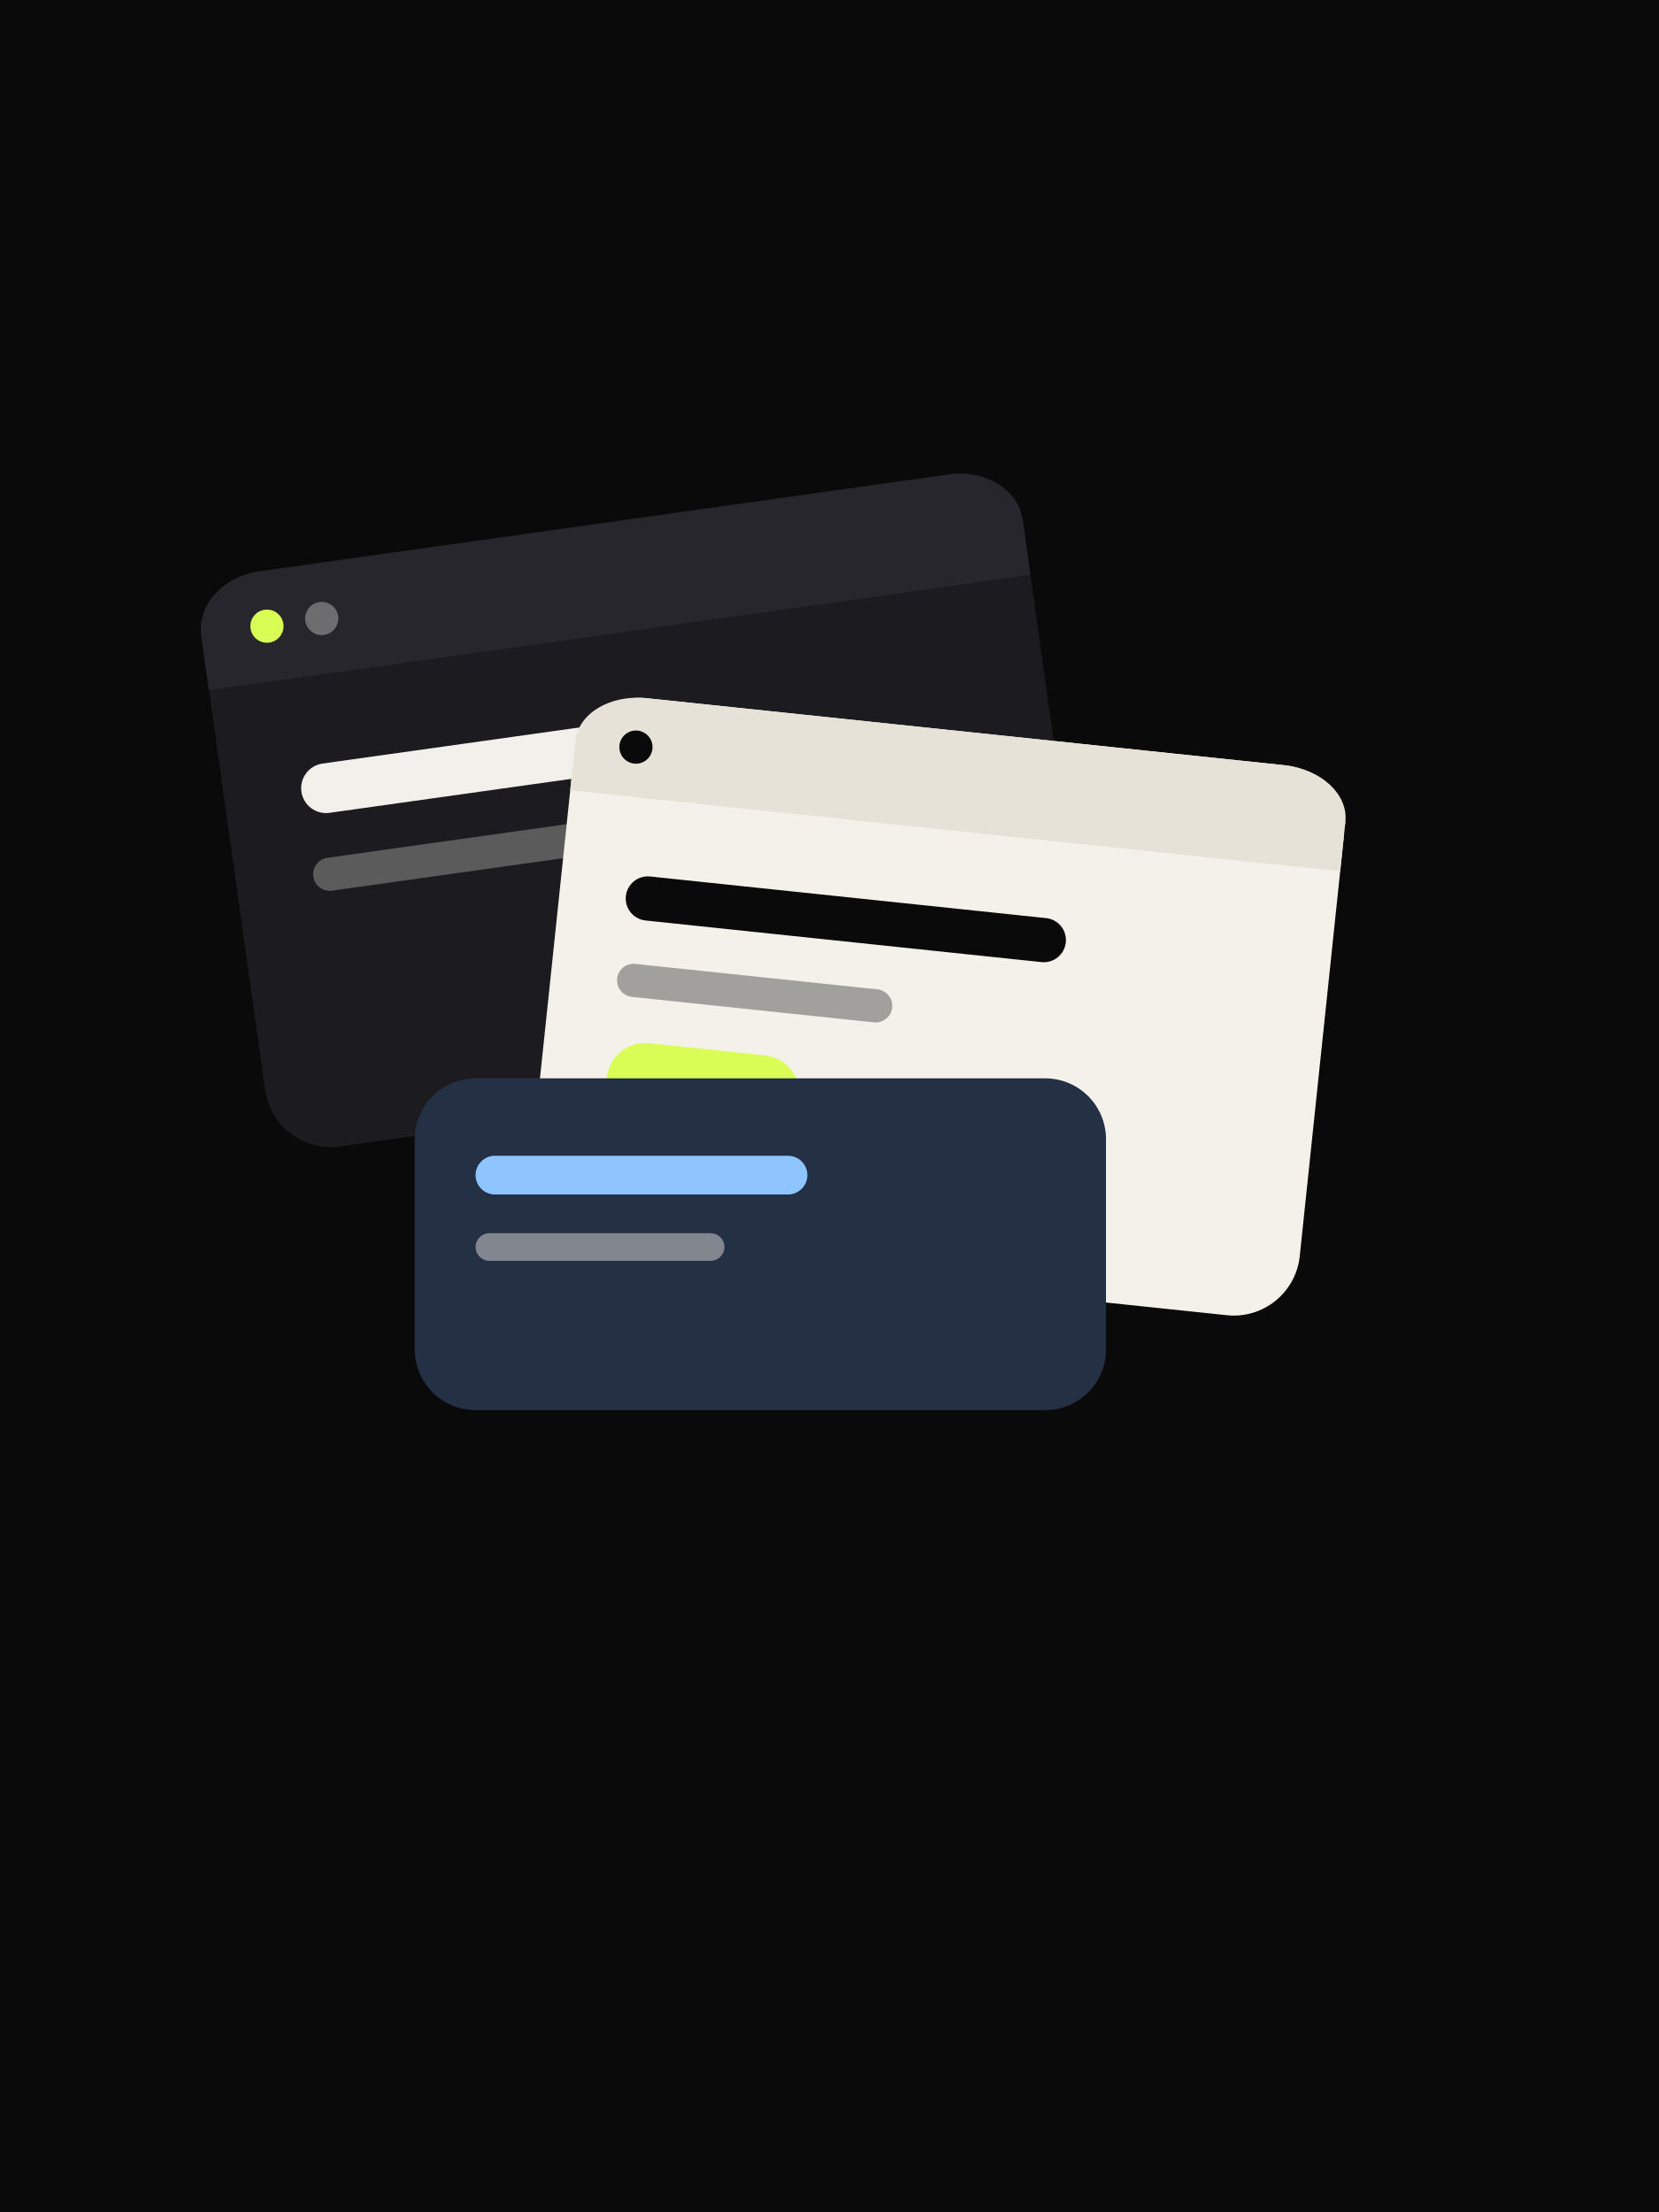
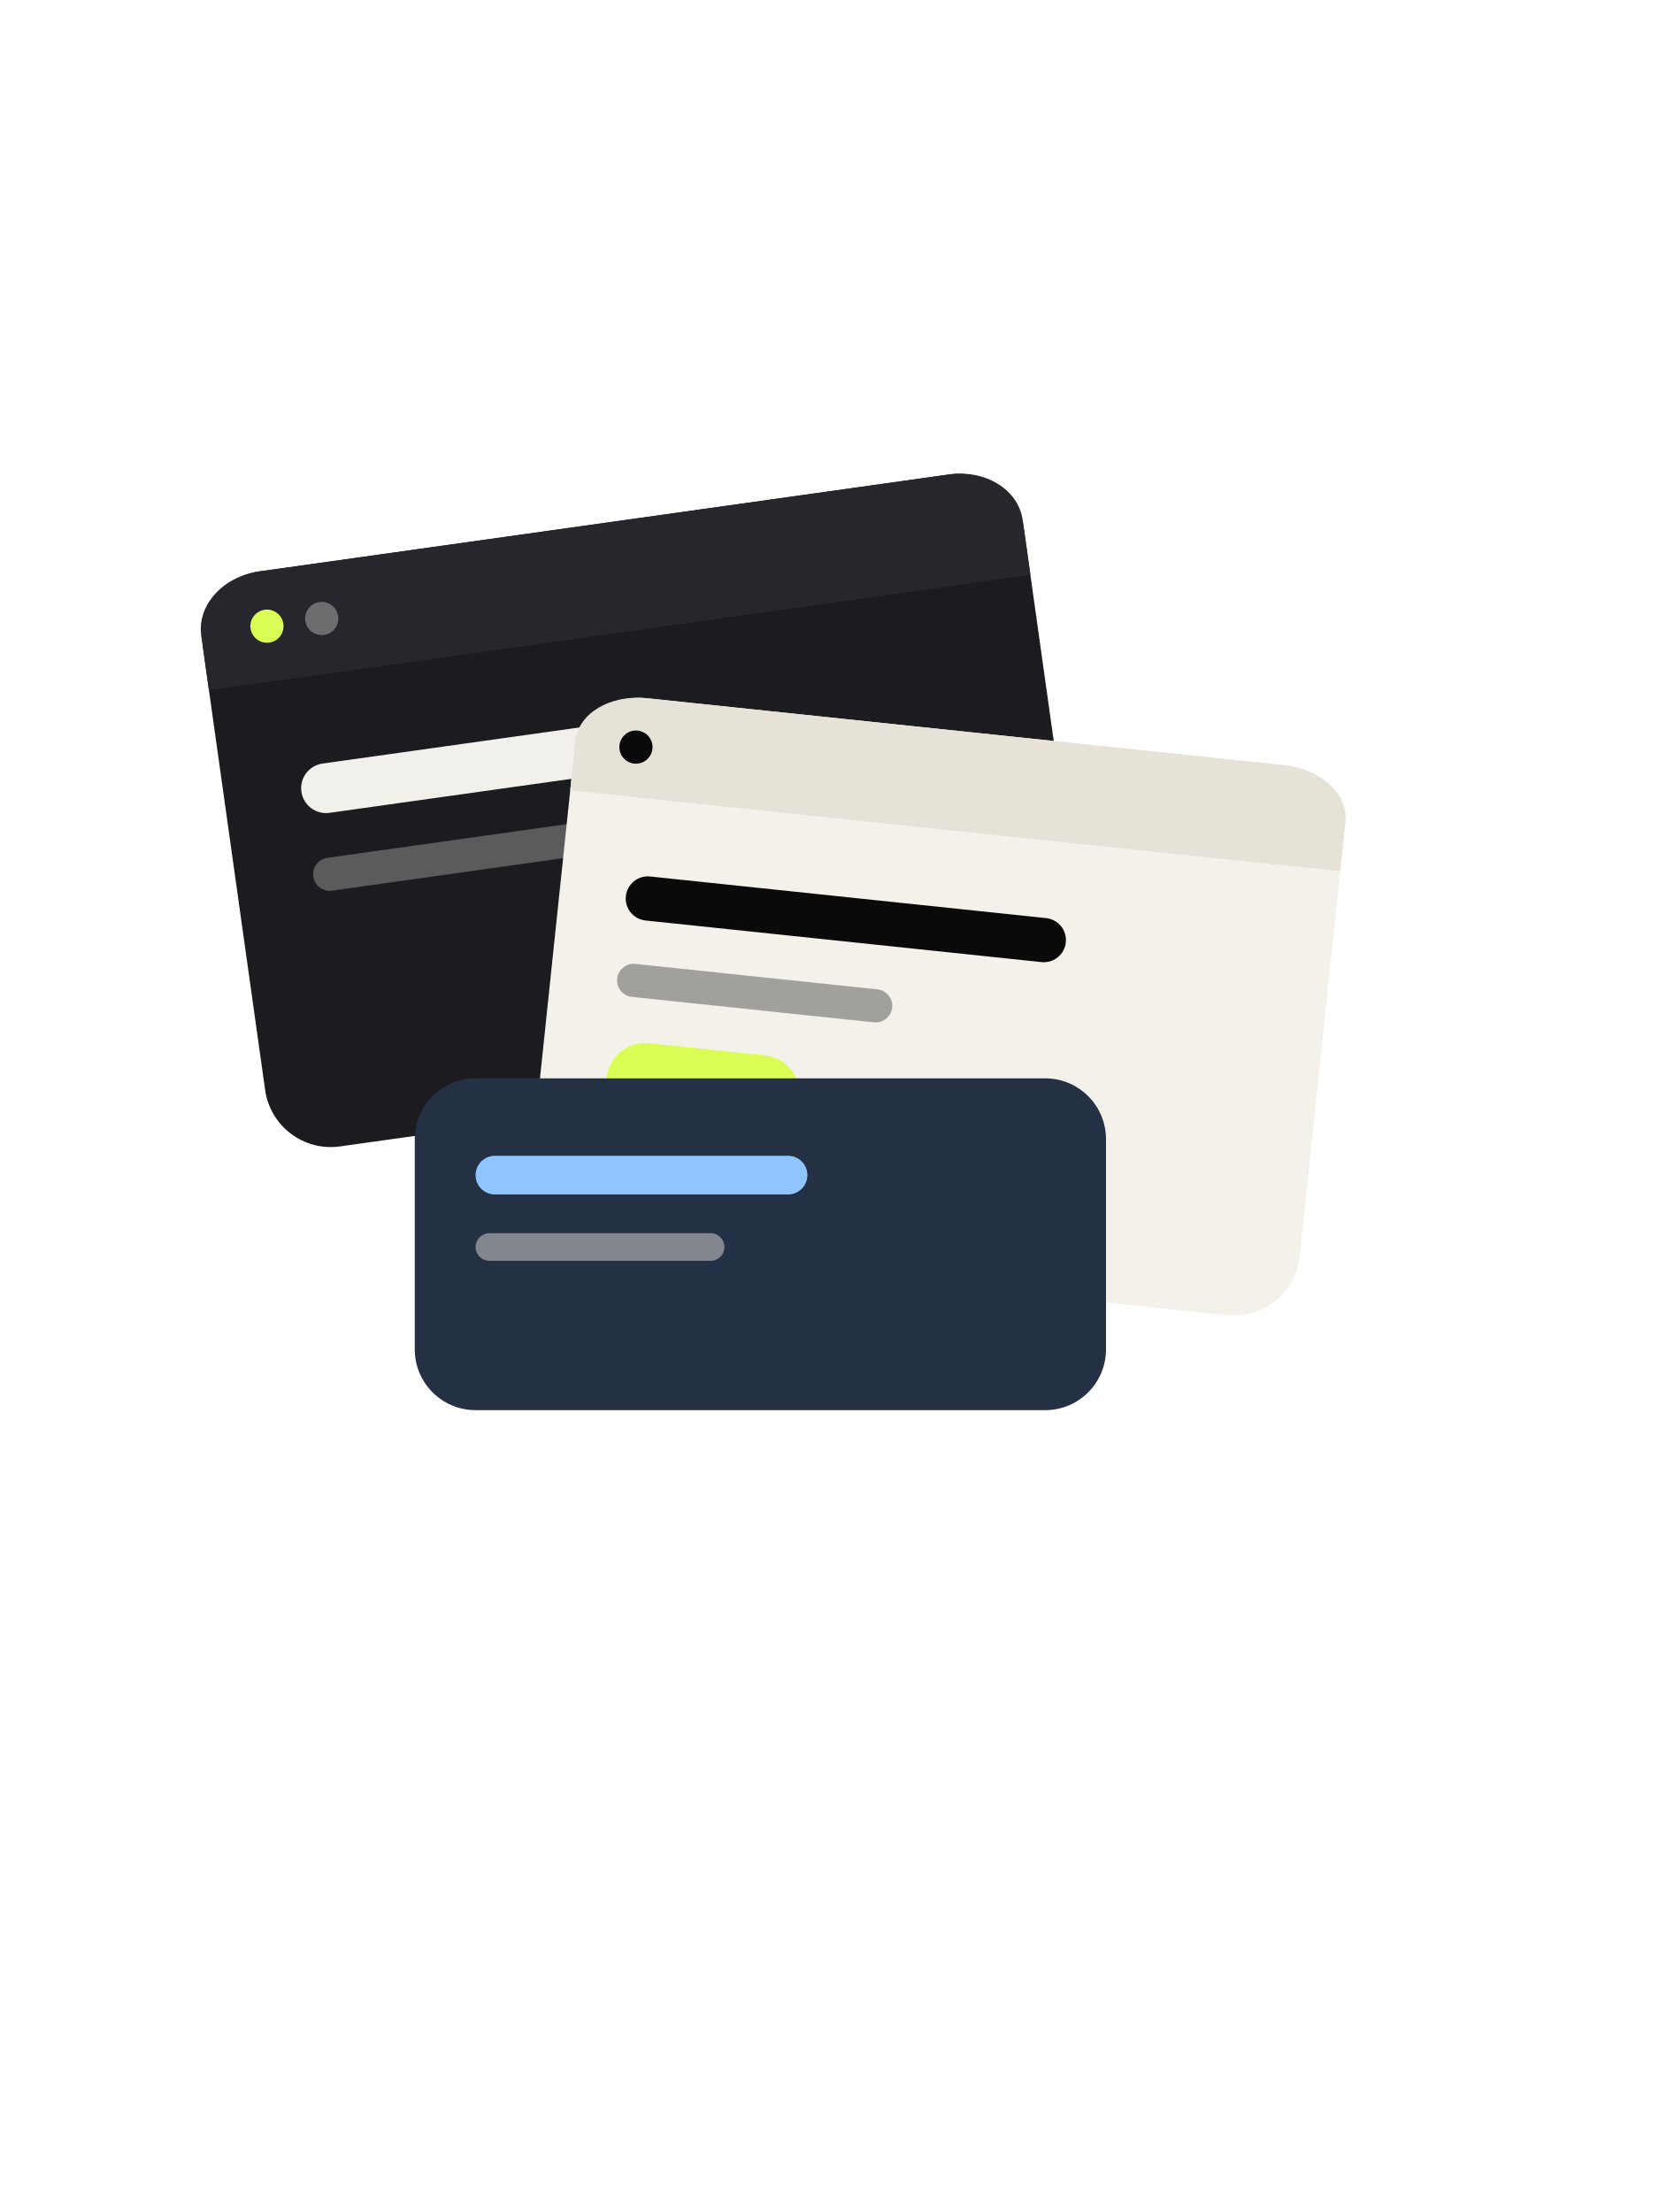
<svg xmlns="http://www.w3.org/2000/svg" viewBox="0 0 600 800" role="img" aria-label="Sites illustration">
-   <rect width="600" height="800" fill="#0a0a0b" />
  <g transform="translate(70 210) rotate(-8)">
    <rect width="300" height="210" rx="24" fill="#1b1b20" />
    <rect width="300" height="40" rx="24" fill="#26262c" />
    <rect y="20" width="300" height="20" fill="#26262c" />
    <circle cx="24" cy="20" r="6" fill="#dafd55" />
    <circle cx="44" cy="20" r="6" fill="#f2f0eb" opacity="0.35" />
    <rect x="28" y="72" width="150" height="18" rx="9" fill="#f2f0eb" />
    <rect x="28" y="106" width="110" height="12" rx="6" fill="#f2f0eb" opacity="0.3" />
  </g>
  <g transform="translate(210 250) rotate(6)">
    <rect width="280" height="200" rx="24" fill="#f4f1ea" />
    <rect width="280" height="36" rx="24" fill="#e7e2d8" />
    <rect y="18" width="280" height="18" fill="#e7e2d8" />
    <circle cx="22" cy="18" r="6" fill="#0a0a0b" />
    <rect x="24" y="64" width="160" height="16" rx="8" fill="#0a0a0b" />
    <rect x="24" y="96" width="100" height="12" rx="6" fill="#0a0a0b" opacity="0.35" />
    <rect x="24" y="124" width="70" height="28" rx="14" fill="#dafd55" />
  </g>
  <g transform="translate(150 390)">
    <rect width="250" height="120" rx="22" fill="#243044" />
    <rect x="22" y="28" width="120" height="14" rx="7" fill="#8ec5ff" />
    <rect x="22" y="56" width="90" height="10" rx="5" fill="#f2f0eb" opacity="0.45" />
  </g>
-   <rect y="560" width="600" height="240" fill="url(#fade)" />
-   <defs>
-     <linearGradient id="fade" x1="0" y1="0" x2="0" y2="1">
-       <stop offset="0%" stop-color="#0a0a0b" stop-opacity="0" />
-       <stop offset="70%" stop-color="#0a0a0b" />
-     </linearGradient>
-   </defs>
</svg>
